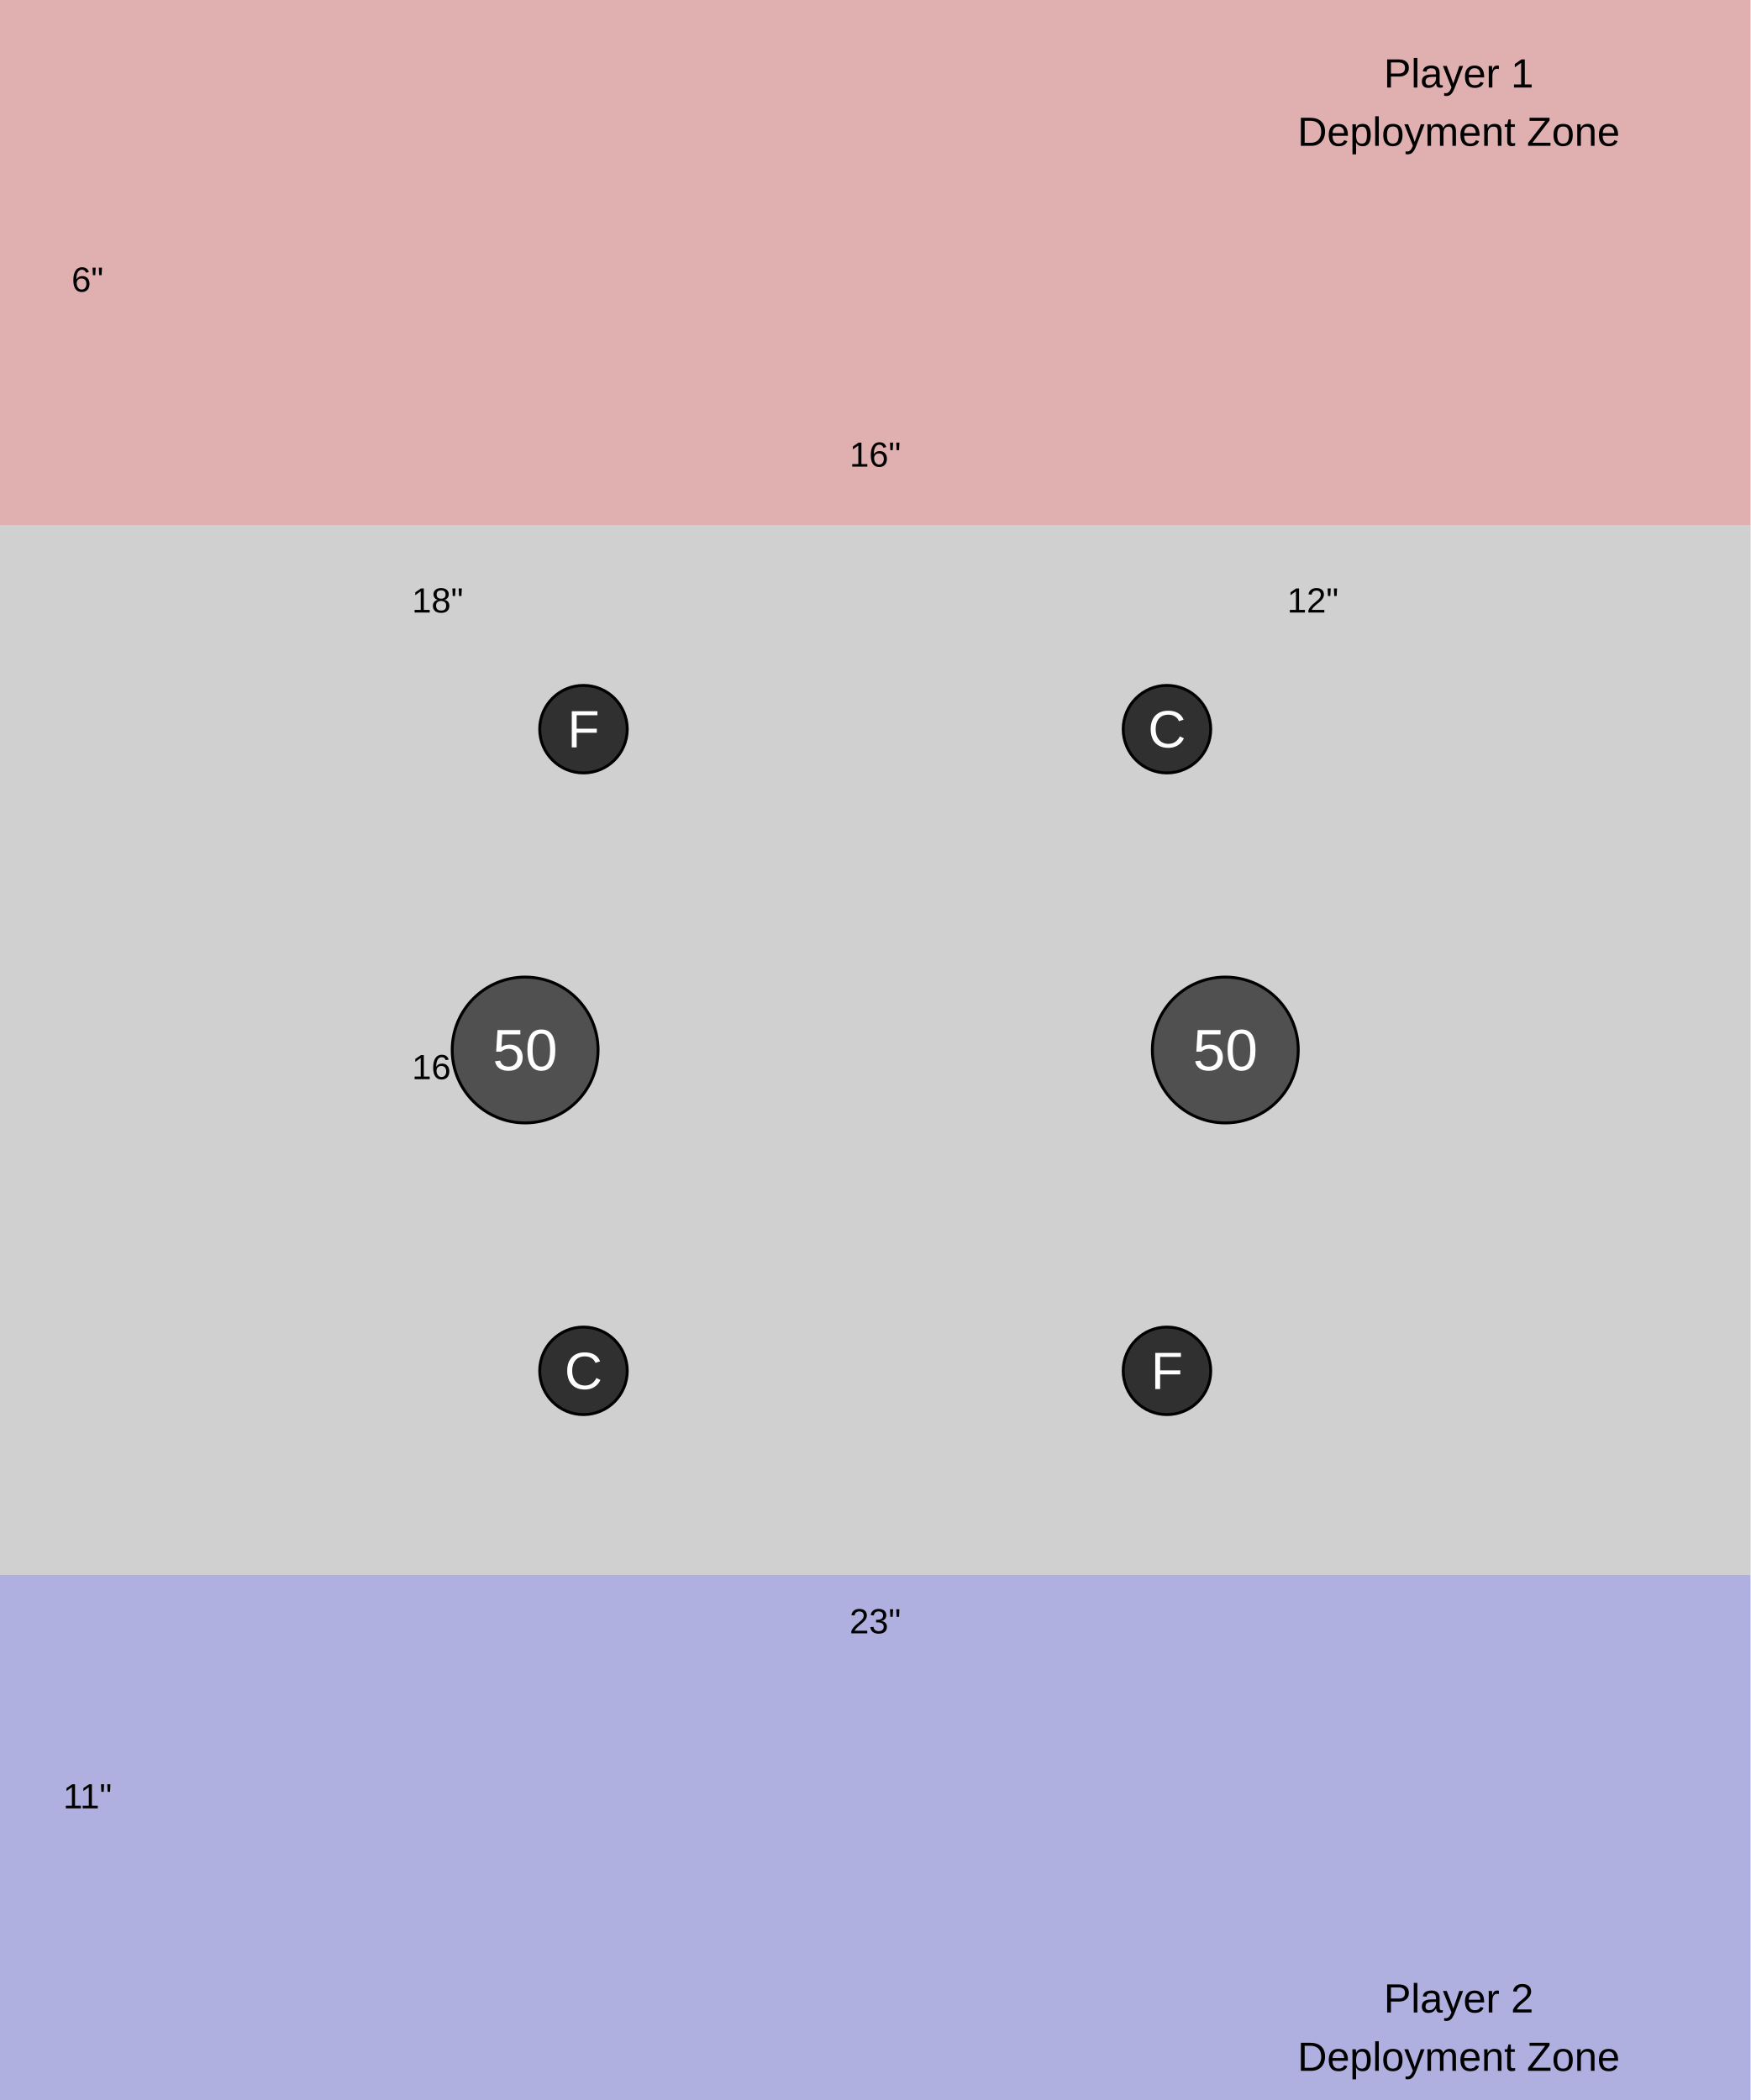
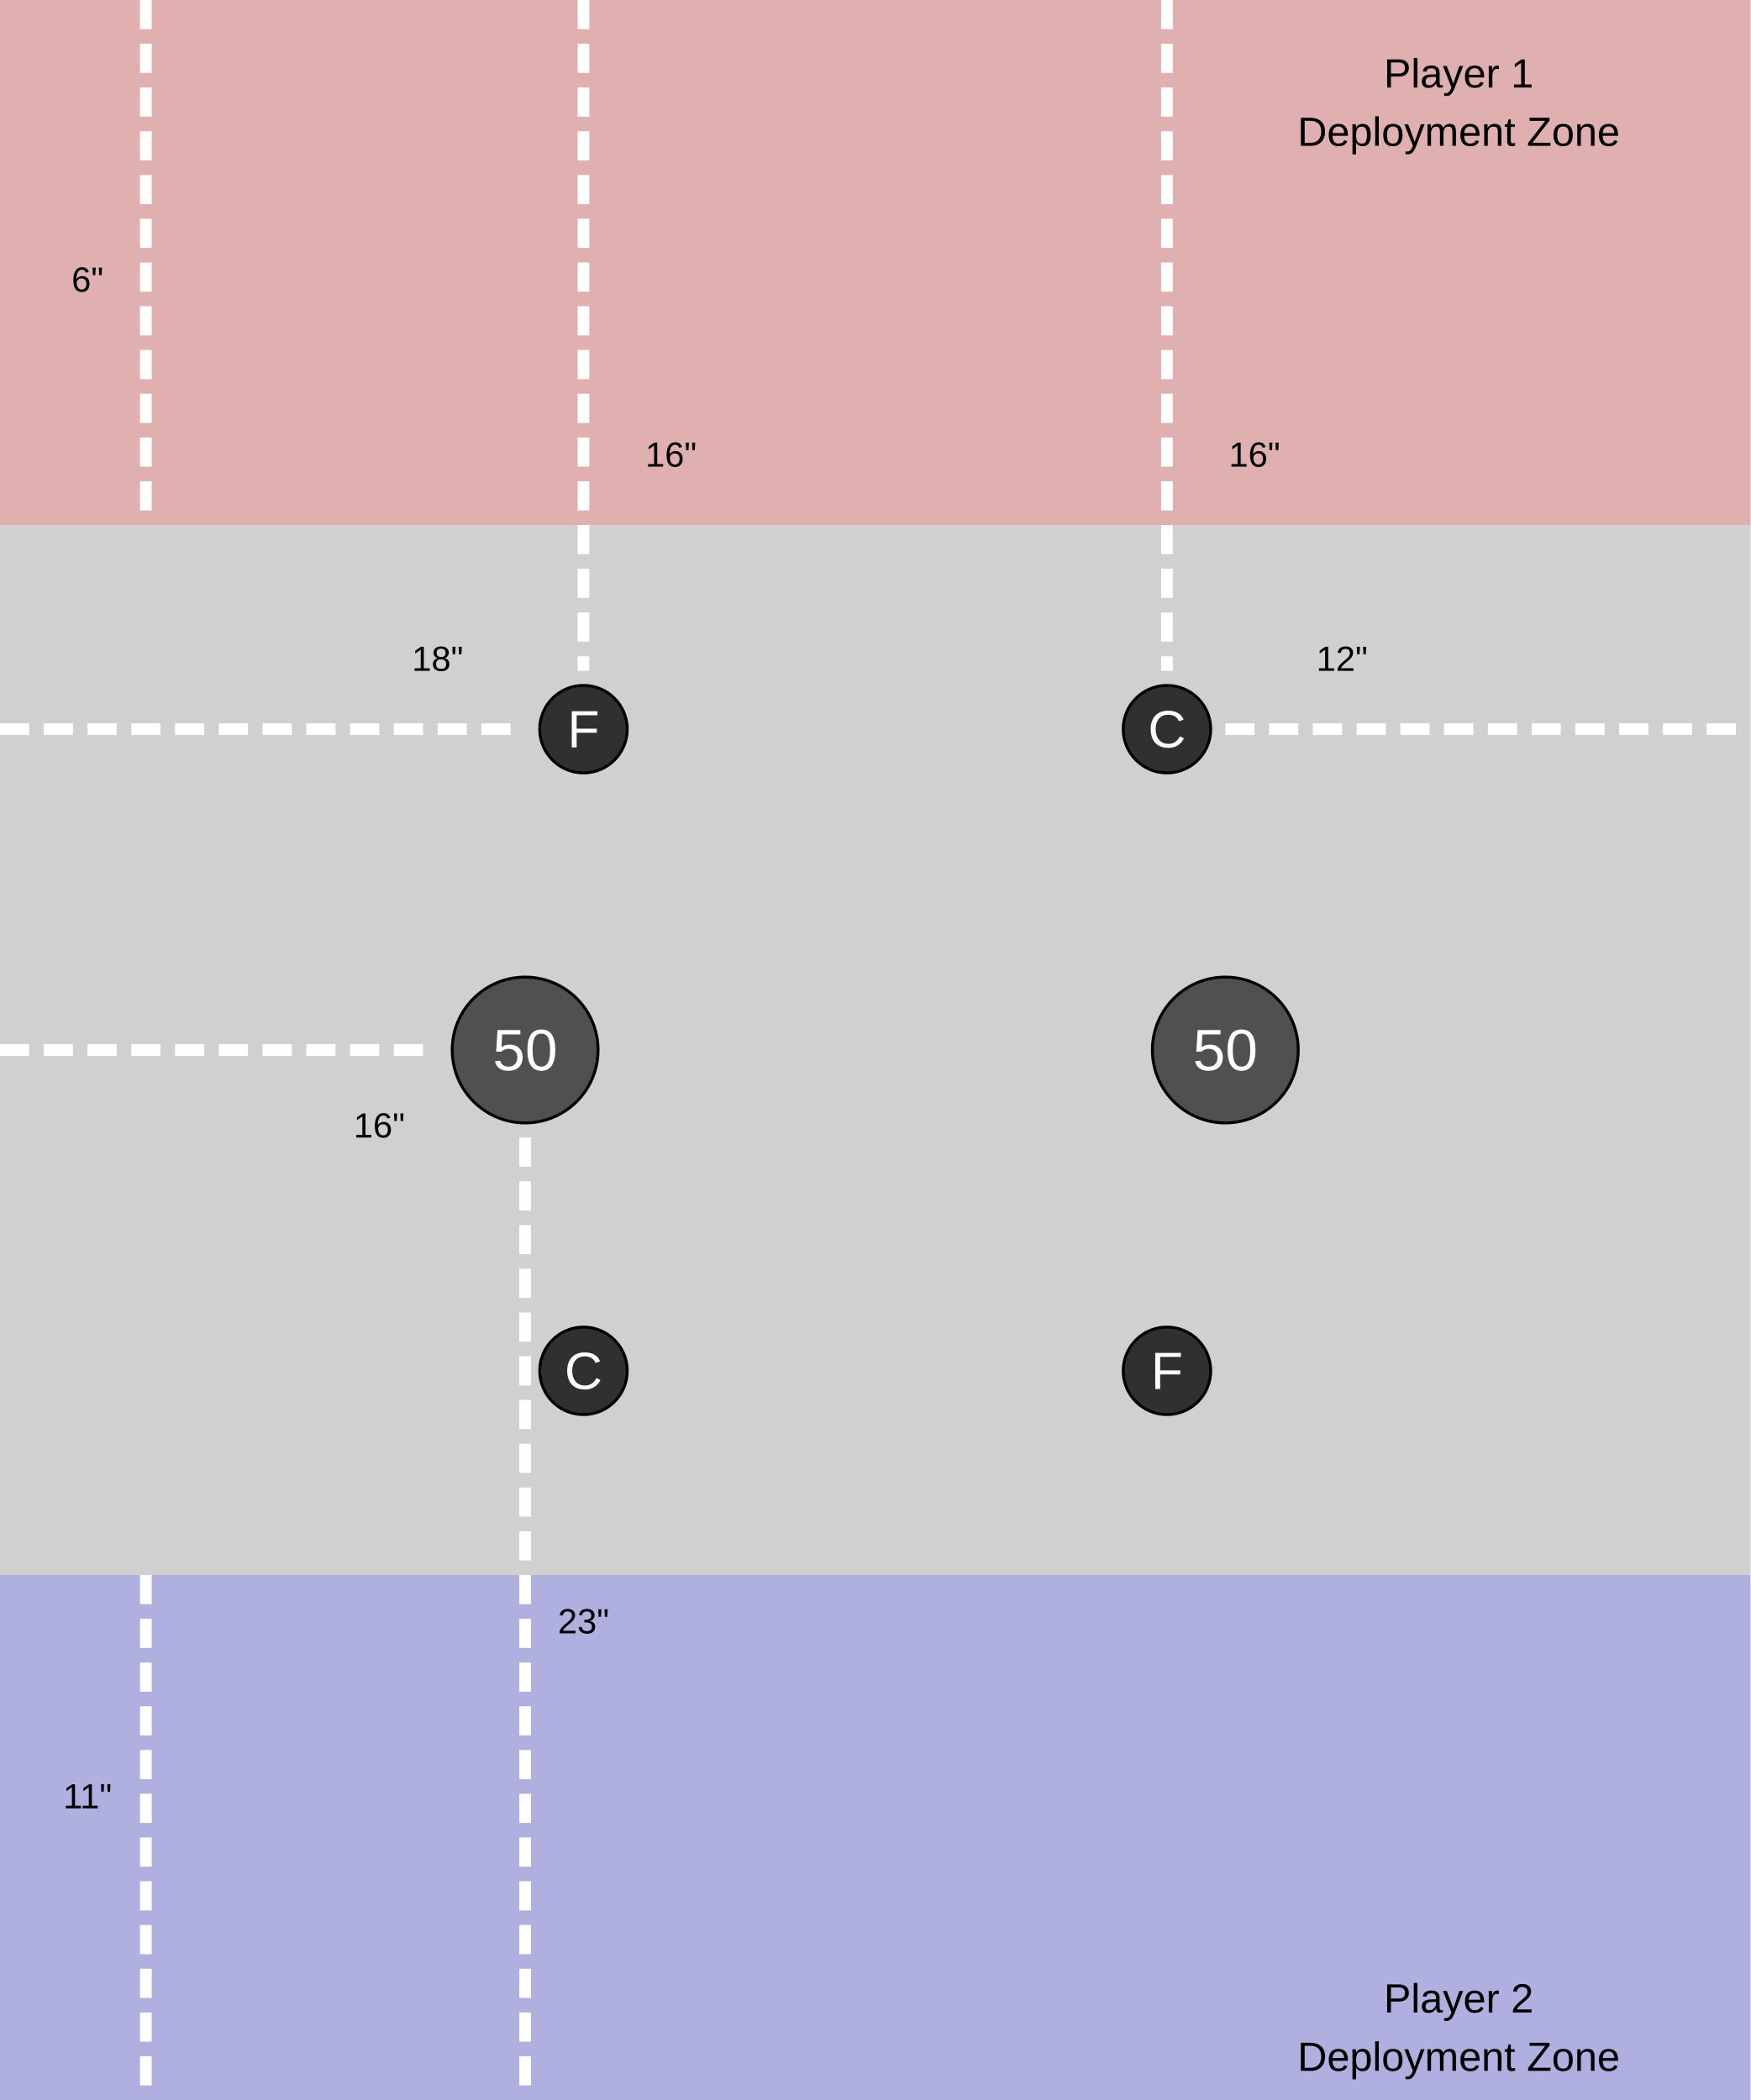
<svg xmlns="http://www.w3.org/2000/svg" width="600" height="720" viewBox="0 0 600 720">
  <style>
    .bg-player1 { fill: #E0B0B0; } /* Light Reddish */
    .bg-player2 { fill: #B0B0E0; } /* Light Bluish */
    .bg-neutral { fill: #D0D0D0; } /* Light Grey for neutral zone */
    .objective { fill: #505050; stroke: black; stroke-width: 1; }
    .objective-text { fill: white; font-family: Arial, sans-serif; font-size: 20px; text-anchor: middle; dominant-baseline: central; }
    .flag-cache { fill: #303030; stroke: black; stroke-width: 1; }
    .flag-cache-text { fill: white; font-family: Arial, sans-serif; font-size: 18px; text-anchor: middle; dominant-baseline: central; }
    .label-text { fill: black; font-family: Arial, sans-serif; font-size: 14px; text-anchor: middle; }
    .measurement-text { fill: black; font-family: Arial, sans-serif; font-size: 12px; text-anchor: middle; }
  </style>
  <rect class="bg-player1" x="0" y="0" width="600" height="180" />
  <rect class="bg-neutral" x="0" y="180" width="600" height="360" />
  <rect class="bg-player2" x="0" y="540" width="600" height="180" />
  <text class="label-text" x="500" y="30">Player 1</text>
  <text class="label-text" x="500" y="50">Deployment Zone</text>
  <text class="label-text" x="500" y="690">Player 2</text>
  <text class="label-text" x="500" y="710">Deployment Zone</text>
  <text class="measurement-text" x="30" y="100">6"</text>
-   <text class="measurement-text" x="150" y="210">18"</text>
-   <text class="measurement-text" x="300" y="160">16"</text>
-   <text class="measurement-text" x="450" y="210">12"</text>
-   <text class="measurement-text" x="150" y="370">16"</text>
-   <text class="measurement-text" x="300" y="560">23"</text>
+   <text class="measurement-text" x="150" y="230">18"</text>
+   <text class="measurement-text" x="230" y="160">16"</text>
+   <text class="measurement-text" x="430" y="160">16"</text>
+   <text class="measurement-text" x="460" y="230">12"</text>
+   <text class="measurement-text" x="130" y="390">16"</text>
+   <text class="measurement-text" x="200" y="560">23"</text>
  <text class="measurement-text" x="30" y="620">11"</text>
  <circle class="flag-cache" cx="200" cy="250" r="15" />
  <text class="flag-cache-text" x="200" y="250">F</text>
  <circle class="flag-cache" cx="400" cy="250" r="15" />
  <text class="flag-cache-text" x="400" y="250">C</text>
  <circle class="objective" cx="180" cy="360" r="25" />
  <text class="objective-text" x="180" y="360">50</text>
  <circle class="objective" cx="420" cy="360" r="25" />
  <text class="objective-text" x="420" y="360">50</text>
  <circle class="flag-cache" cx="200" cy="470" r="15" />
  <text class="flag-cache-text" x="200" y="470">C</text>
  <circle class="flag-cache" cx="400" cy="470" r="15" />
  <text class="flag-cache-text" x="400" y="470">F</text>
+   <line x1="50" y1="0" x2="50" y2="180" stroke="white" stroke-width="4" style="stroke-dasharray: 10 5;" />
+   <line x1="50" y1="540" x2="50" y2="720" stroke="white" stroke-width="4" style="stroke-dasharray: 10 5;" />
+   <line x1="0" y1="250" x2="180" y2="250" stroke="white" stroke-width="4" style="stroke-dasharray: 10 5;" />
+   <line x1="200" y1="0" x2="200" y2="230" stroke="white" stroke-width="4" style="stroke-dasharray: 10 5;" />
+   <line x1="420" y1="250" x2="600" y2="250" stroke="white" stroke-width="4" style="stroke-dasharray: 10 5;" />
+   <line x1="400" y1="0" x2="400" y2="230" stroke="white" stroke-width="4" style="stroke-dasharray: 10 5;" />
+   <line x1="0" y1="360" x2="150" y2="360" stroke="white" stroke-width="4" style="stroke-dasharray: 10 5;" />
+   <line x1="180" y1="390" x2="180" y2="720" stroke="white" stroke-width="4" style="stroke-dasharray: 10 5;" />
</svg>
